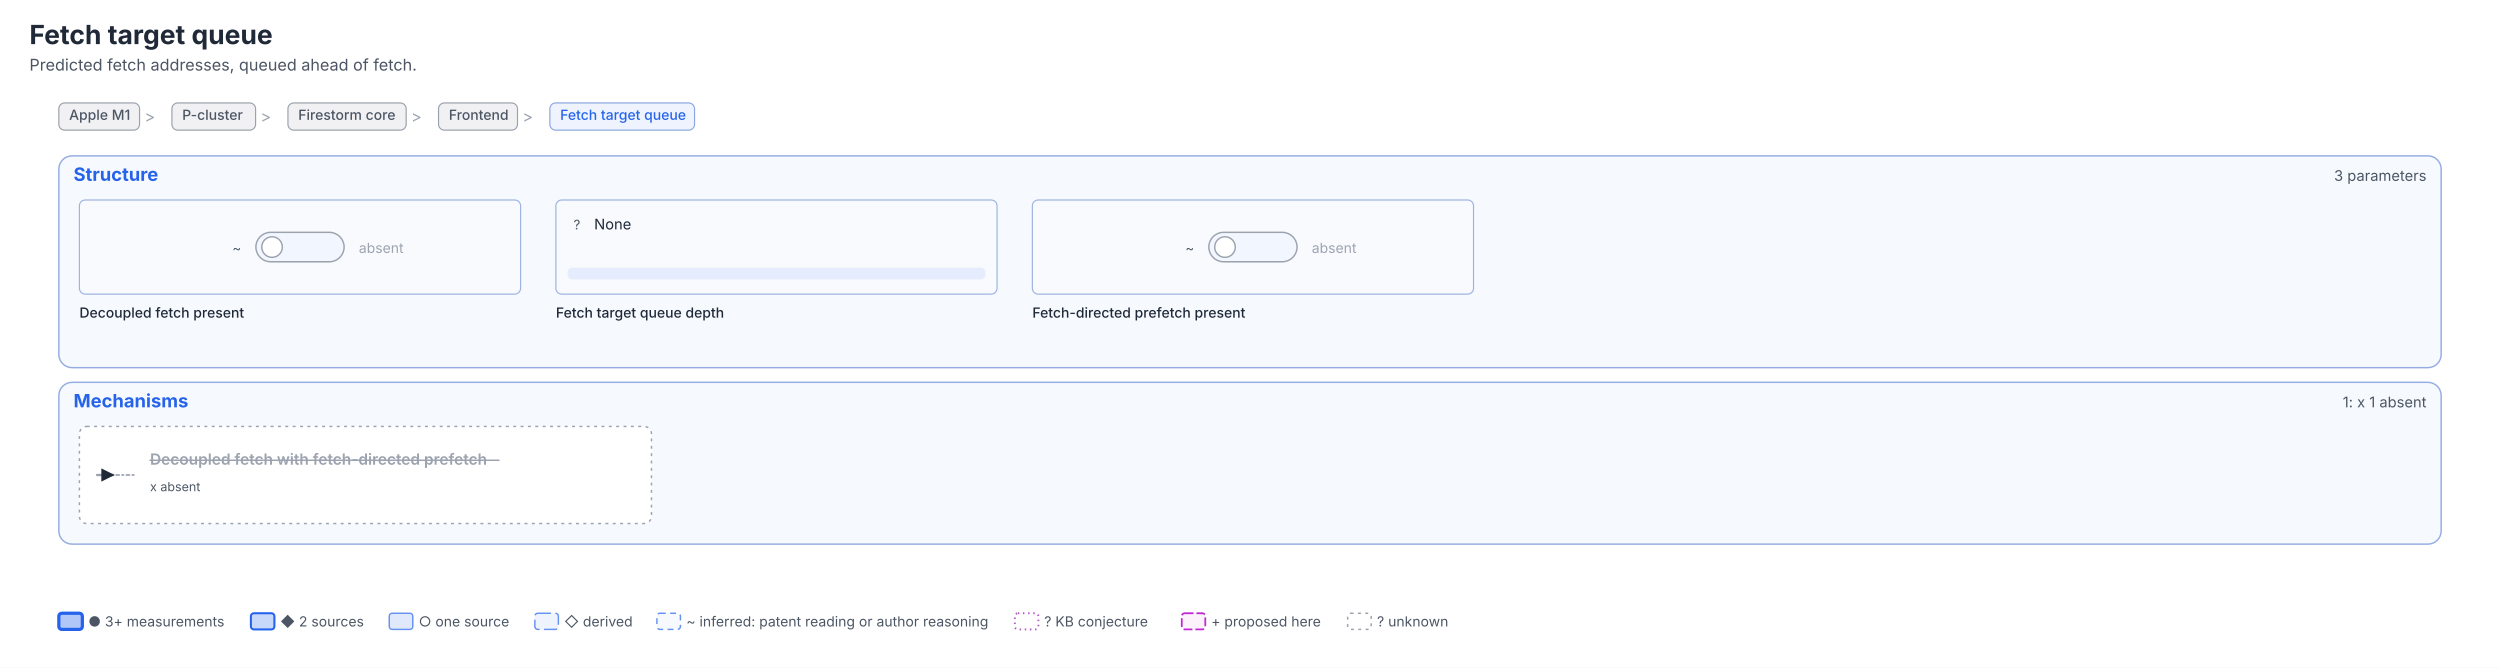
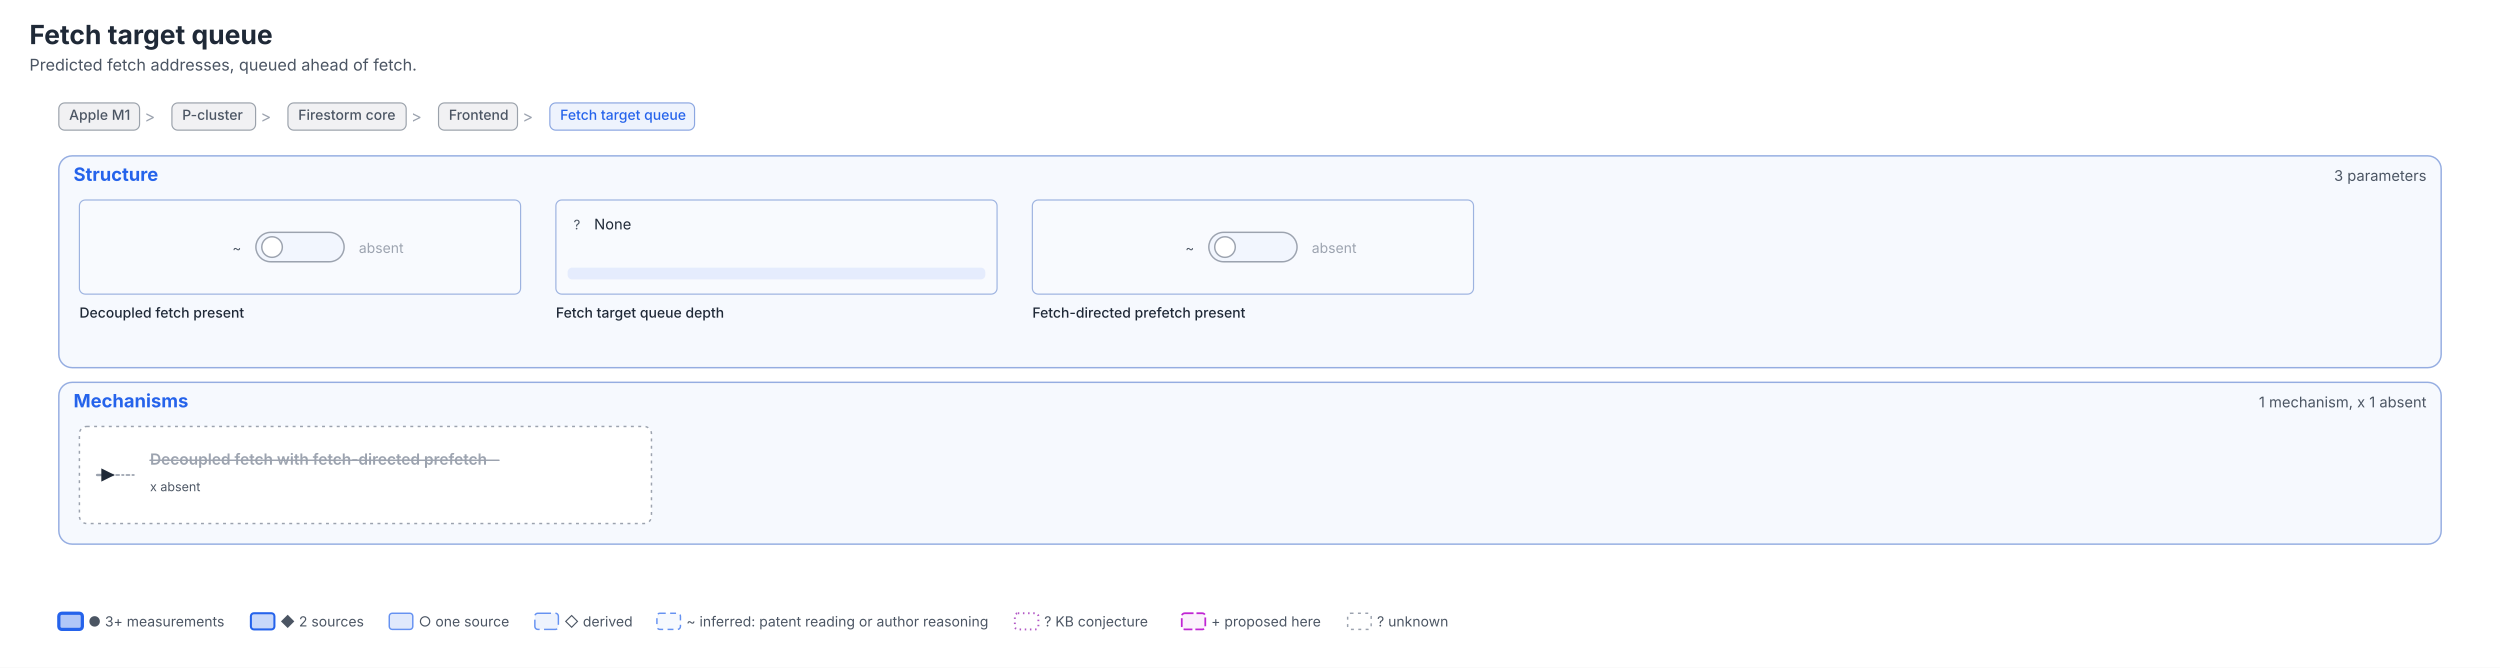
<svg xmlns="http://www.w3.org/2000/svg" viewBox="0 0 1700 454" width="1700" height="454" role="img" aria-label="Fetch target queue" font-family="Inter, 'Helvetica Neue', Arial, sans-serif" data-kinds="">
  <defs>
    <marker id="arrow" viewBox="0 0 10 10" refX="9" refY="5" markerWidth="9" markerHeight="9" markerUnits="userSpaceOnUse" orient="auto-start-reverse">
      <path d="M0,0 L10,5 L0,10 z" fill="#1f2937" />
    </marker>
    <marker id="arrowrev" viewBox="0 0 10 10" refX="1" refY="5" markerWidth="9" markerHeight="9" markerUnits="userSpaceOnUse" orient="auto-start-reverse">
      <path d="M10,0 L0,5 L10,10 z" fill="#1f2937" />
    </marker>
  </defs>
  <rect x="0" y="0" width="1700" height="454" fill="#ffffff" />
  <text x="20" y="30" font-family="Inter, 'Helvetica Neue', Arial, sans-serif" font-size="18" font-weight="700" fill="#1f2937">Fetch target queue</text>
  <text x="20" y="48" font-family="Inter, 'Helvetica Neue', Arial, sans-serif" font-size="11" fill="#4b5563">Predicted fetch addresses, queued ahead of fetch.</text>
  <rect x="40.0" y="106.0" width="1620.0" height="144.0" rx="9" fill="#f6f9fe" stroke="#95ade1" stroke-width="1" />
  <text x="50.0" y="123.0" font-family="Inter, 'Helvetica Neue', Arial, sans-serif" font-size="12.5" font-weight="700" fill="#2563eb" text-anchor="start">Structure</text>
  <text x="1650.0" y="123.0" font-family="Inter, 'Helvetica Neue', Arial, sans-serif" font-size="10" font-weight="400" fill="#4b5563" text-anchor="end">3 parameters</text>
  <rect x="40.0" y="260.0" width="1620.0" height="110.0" rx="9" fill="#f6f9fe" stroke="#95ade1" stroke-width="1" />
  <text x="50.0" y="277.0" font-family="Inter, 'Helvetica Neue', Arial, sans-serif" font-size="12.5" font-weight="700" fill="#2563eb" text-anchor="start">Mechanisms</text>
-   <text x="1650.0" y="277.0" font-family="Inter, 'Helvetica Neue', Arial, sans-serif" font-size="10" font-weight="400" fill="#4b5563" text-anchor="end">1: x 1 absent</text>
+   <text x="1650.0" y="277.0" font-family="Inter, 'Helvetica Neue', Arial, sans-serif" font-size="10" font-weight="400" fill="#4b5563" text-anchor="end">1 mechanism, x 1 absent</text>
  <rect x="40.0" y="70.0" width="54.9" height="18.5" rx="4" fill="#f1f1f3" stroke="#9ba2ab" stroke-width="0.8" />
  <rect x="116.9" y="70.0" width="56.9" height="18.5" rx="4" fill="#f1f1f3" stroke="#9ba2ab" stroke-width="0.8" />
  <rect x="195.8" y="70.0" width="80.4" height="18.5" rx="4" fill="#f1f1f3" stroke="#9ba2ab" stroke-width="0.8" />
  <rect x="298.2" y="70.0" width="53.7" height="18.5" rx="4" fill="#f1f1f3" stroke="#9ba2ab" stroke-width="0.8" />
  <rect x="373.9" y="70.0" width="98.4" height="18.5" rx="4" fill="#eef3fd" stroke="#8ca7e1" stroke-width="0.8" />
  <rect x="54.0" y="136.0" width="300.0" height="64.0" rx="4" fill="#f8fafe" stroke="#9db3e0" stroke-width="0.8" />
  <rect x="174.0" y="158.0" width="60.0" height="20.0" rx="10" fill="#f2f6fe" stroke="#9ca3af" stroke-width="1" />
  <circle cx="185.0" cy="168.0" r="7" fill="#ffffff" stroke="#9ca3af" stroke-width="1" />
  <rect x="378.0" y="136.0" width="300.0" height="64.0" rx="4" fill="#f8fafe" stroke="#9db3e0" stroke-width="0.8" />
  <rect x="386.0" y="182.0" width="284.0" height="8.0" rx="3" fill="#e5ecfd" stroke="none" stroke-width="1" />
  <rect x="702.0" y="136.0" width="300.0" height="64.0" rx="4" fill="#f8fafe" stroke="#9db3e0" stroke-width="0.8" />
  <rect x="822.0" y="158.0" width="60.0" height="20.0" rx="10" fill="#f2f6fe" stroke="#9ca3af" stroke-width="1" />
  <circle cx="833.0" cy="168.0" r="7" fill="#ffffff" stroke="#9ca3af" stroke-width="1" />
  <rect x="54.0" y="290.0" width="389.0" height="66.0" rx="5" fill="#ffffff" stroke="#9ca3af" stroke-width="1" stroke-dasharray="2 3" />
  <polyline points="66.0,323.0 77.0,323.0" fill="none" stroke="#9ca3af" stroke-width="1.6" marker-end="url(#arrow)" stroke-linejoin="round" stroke-linecap="round" />
  <polyline points="79.0,323.0 84.0,323.0" fill="none" stroke="#9ca3af" stroke-width="1.2" stroke-dasharray="2 2" stroke-linejoin="round" stroke-linecap="round" />
  <polyline points="86.0,323.0 91.0,323.0" fill="none" stroke="#9ca3af" stroke-width="1.2" stroke-dasharray="2 2" stroke-linejoin="round" stroke-linecap="round" />
  <text x="47.0" y="81.5" font-family="Inter, 'Helvetica Neue', Arial, sans-serif" font-size="9.5" font-weight="500" fill="#4b5563" text-anchor="start">Apple M1</text>
  <text x="101.9" y="83.0" font-family="Inter, 'Helvetica Neue', Arial, sans-serif" font-size="11" font-weight="400" fill="#9ca3af" text-anchor="middle">&gt;</text>
  <text x="123.9" y="81.5" font-family="Inter, 'Helvetica Neue', Arial, sans-serif" font-size="9.5" font-weight="500" fill="#4b5563" text-anchor="start">P-cluster</text>
  <text x="180.8" y="83.0" font-family="Inter, 'Helvetica Neue', Arial, sans-serif" font-size="11" font-weight="400" fill="#9ca3af" text-anchor="middle">&gt;</text>
  <text x="202.8" y="81.5" font-family="Inter, 'Helvetica Neue', Arial, sans-serif" font-size="9.5" font-weight="500" fill="#4b5563" text-anchor="start">Firestorm core</text>
  <text x="283.2" y="83.0" font-family="Inter, 'Helvetica Neue', Arial, sans-serif" font-size="11" font-weight="400" fill="#9ca3af" text-anchor="middle">&gt;</text>
  <text x="305.2" y="81.5" font-family="Inter, 'Helvetica Neue', Arial, sans-serif" font-size="9.5" font-weight="500" fill="#4b5563" text-anchor="start">Frontend</text>
  <text x="358.9" y="83.0" font-family="Inter, 'Helvetica Neue', Arial, sans-serif" font-size="11" font-weight="400" fill="#9ca3af" text-anchor="middle">&gt;</text>
  <text x="380.9" y="81.5" font-family="Inter, 'Helvetica Neue', Arial, sans-serif" font-size="9.5" font-weight="500" fill="#2563eb" text-anchor="start">Fetch target queue</text>
  <text x="244.0" y="172.0" font-family="Inter, 'Helvetica Neue', Arial, sans-serif" font-size="9.5" font-weight="400" fill="#9ca3af" text-anchor="start">absent</text>
  <text x="164.0" y="172.0" font-family="Inter, 'Helvetica Neue', Arial, sans-serif" font-size="9" font-weight="400" fill="#4b5563" text-anchor="end">~</text>
  <text x="54.0" y="216.0" font-family="Inter, 'Helvetica Neue', Arial, sans-serif" font-size="9.5" font-weight="500" fill="#1f2937" text-anchor="start">Decoupled fetch present</text>
  <text x="390.0" y="156.0" font-family="Inter, 'Helvetica Neue', Arial, sans-serif" font-size="9" font-weight="400" fill="#4b5563" text-anchor="start">?</text>
  <text x="404.0" y="156.0" font-family="Inter, 'Helvetica Neue', Arial, sans-serif" font-size="10" font-weight="400" fill="#1f2937" text-anchor="start">None</text>
  <text x="378.0" y="216.0" font-family="Inter, 'Helvetica Neue', Arial, sans-serif" font-size="9.5" font-weight="500" fill="#1f2937" text-anchor="start">Fetch target queue depth</text>
  <text x="892.0" y="172.0" font-family="Inter, 'Helvetica Neue', Arial, sans-serif" font-size="9.5" font-weight="400" fill="#9ca3af" text-anchor="start">absent</text>
  <text x="812.0" y="172.0" font-family="Inter, 'Helvetica Neue', Arial, sans-serif" font-size="9" font-weight="400" fill="#4b5563" text-anchor="end">~</text>
  <text x="702.0" y="216.0" font-family="Inter, 'Helvetica Neue', Arial, sans-serif" font-size="9.5" font-weight="500" fill="#1f2937" text-anchor="start">Fetch-directed prefetch present</text>
  <text x="102.0" y="316.0" font-family="Inter, 'Helvetica Neue', Arial, sans-serif" font-size="10.5" font-weight="600" fill="#9ca3af" text-anchor="start">Decoupled fetch with fetch-directed prefetch</text>
  <text x="102.0" y="334.0" font-family="Inter, 'Helvetica Neue', Arial, sans-serif" font-size="8.5" font-weight="400" fill="#4b5563" text-anchor="start">x absent</text>
  <polyline points="102.0,313.0 339.3,313.0" fill="none" stroke="#9ca3af" stroke-width="1" stroke-linejoin="round" stroke-linecap="round" />
  <rect x="40.0" y="417.0" width="16.0" height="11.0" rx="2" fill="#b1c7f8" stroke="#2563eb" stroke-width="2.2" />
  <text x="60.0" y="426.0" font-family="Inter, 'Helvetica Neue', Arial, sans-serif" font-size="9.5" font-weight="400" fill="#4b5563" text-anchor="start">● 3+ measurements</text>
  <rect x="170.6" y="417.0" width="16.0" height="11.0" rx="2" fill="#c8d8fa" stroke="#2563eb" stroke-width="1.4" />
  <text x="190.6" y="426.0" font-family="Inter, 'Helvetica Neue', Arial, sans-serif" font-size="9.5" font-weight="400" fill="#4b5563" text-anchor="start">◆ 2 sources</text>
  <rect x="264.7" y="417.0" width="16.0" height="11.0" rx="2" fill="#e0e9fc" stroke="#6692f1" stroke-width="1" />
  <text x="284.7" y="426.0" font-family="Inter, 'Helvetica Neue', Arial, sans-serif" font-size="9.5" font-weight="400" fill="#4b5563" text-anchor="start">○ one source</text>
  <rect x="363.7" y="417.0" width="16.0" height="11.0" rx="2" fill="#eef3fd" stroke="#6692f1" stroke-width="1" stroke-dasharray="9 3" />
  <text x="383.7" y="426.0" font-family="Inter, 'Helvetica Neue', Arial, sans-serif" font-size="9.5" font-weight="400" fill="#4b5563" text-anchor="start">◇ derived</text>
  <rect x="446.7" y="417.0" width="16.0" height="11.0" rx="2" fill="#f6f9fe" stroke="#6692f1" stroke-width="1" stroke-dasharray="4 3" />
  <text x="466.7" y="426.0" font-family="Inter, 'Helvetica Neue', Arial, sans-serif" font-size="9.5" font-weight="400" fill="#4b5563" text-anchor="start">~ inferred: patent reading or author reasoning</text>
  <rect x="690.1" y="417.0" width="16.0" height="11.0" rx="2" fill="none" stroke="#b258c5" stroke-width="1.3" stroke-dasharray="1 2.5" />
  <text x="710.1" y="426.0" font-family="Inter, 'Helvetica Neue', Arial, sans-serif" font-size="9.5" font-weight="400" fill="#4b5563" text-anchor="start">? KB conjecture</text>
  <rect x="803.6" y="417.0" width="16.0" height="11.0" rx="2" fill="#fbf2fc" stroke="#c026d3" stroke-width="1.2" stroke-dasharray="6 2" />
  <text x="823.6" y="426.0" font-family="Inter, 'Helvetica Neue', Arial, sans-serif" font-size="9.5" font-weight="400" fill="#4b5563" text-anchor="start">+ proposed here</text>
  <rect x="916.4" y="417.0" width="16.0" height="11.0" rx="2" fill="none" stroke="#9ca3af" stroke-width="1" stroke-dasharray="2 3" />
  <text x="936.4" y="426.0" font-family="Inter, 'Helvetica Neue', Arial, sans-serif" font-size="9.5" font-weight="400" fill="#4b5563" text-anchor="start">? unknown</text>
  <g class="hot-layer">
    <rect class="hot" data-bid="crumb-chip" data-fig="chip" x="40.0" y="70.0" width="54.9" height="18.5" fill="transparent" stroke="none" pointer-events="all" />
    <rect class="hot" data-bid="crumb-pcluster" data-fig="block-pcluster" x="116.9" y="70.0" width="56.9" height="18.5" fill="transparent" stroke="none" pointer-events="all" />
    <rect class="hot" data-bid="crumb-core" data-fig="poster" x="195.8" y="70.0" width="80.4" height="18.5" fill="transparent" stroke="none" pointer-events="all" />
    <rect class="hot" data-bid="crumb-frontend" data-fig="block-frontend" x="298.2" y="70.0" width="53.7" height="18.5" fill="transparent" stroke="none" pointer-events="all" />
    <rect class="hot" data-bid="crumb-ftq" data-fig="block-ftq" x="373.9" y="70.0" width="98.4" height="18.5" fill="transparent" stroke="none" pointer-events="all" />
    <rect class="hot" data-bid="ftq.present" data-param="ftq.present" x="54.0" y="136.0" width="300.0" height="64.0" fill="transparent" stroke="none" pointer-events="all" />
    <rect class="hot" data-bid="ftq.depth" data-param="ftq.depth" x="378.0" y="136.0" width="300.0" height="64.0" fill="transparent" stroke="none" pointer-events="all" />
    <rect class="hot" data-bid="ftq.fdip" data-param="ftq.fdip" x="702.0" y="136.0" width="300.0" height="64.0" fill="transparent" stroke="none" pointer-events="all" />
    <rect class="hot" data-bid="decoupled_fetch" data-mech="decoupled_fetch" x="54.0" y="290.0" width="389.0" height="66.0" fill="transparent" stroke="none" pointer-events="all" />
    <rect class="hot hot-frame" data-bid="params-ftq" x="40" y="106" width="1620" height="144" fill="transparent" stroke="none" pointer-events="none" />
    <rect class="hot hot-frame" data-bid="mechs-ftq" x="40" y="260" width="1620" height="110" fill="transparent" stroke="none" pointer-events="none" />
  </g>
</svg>
